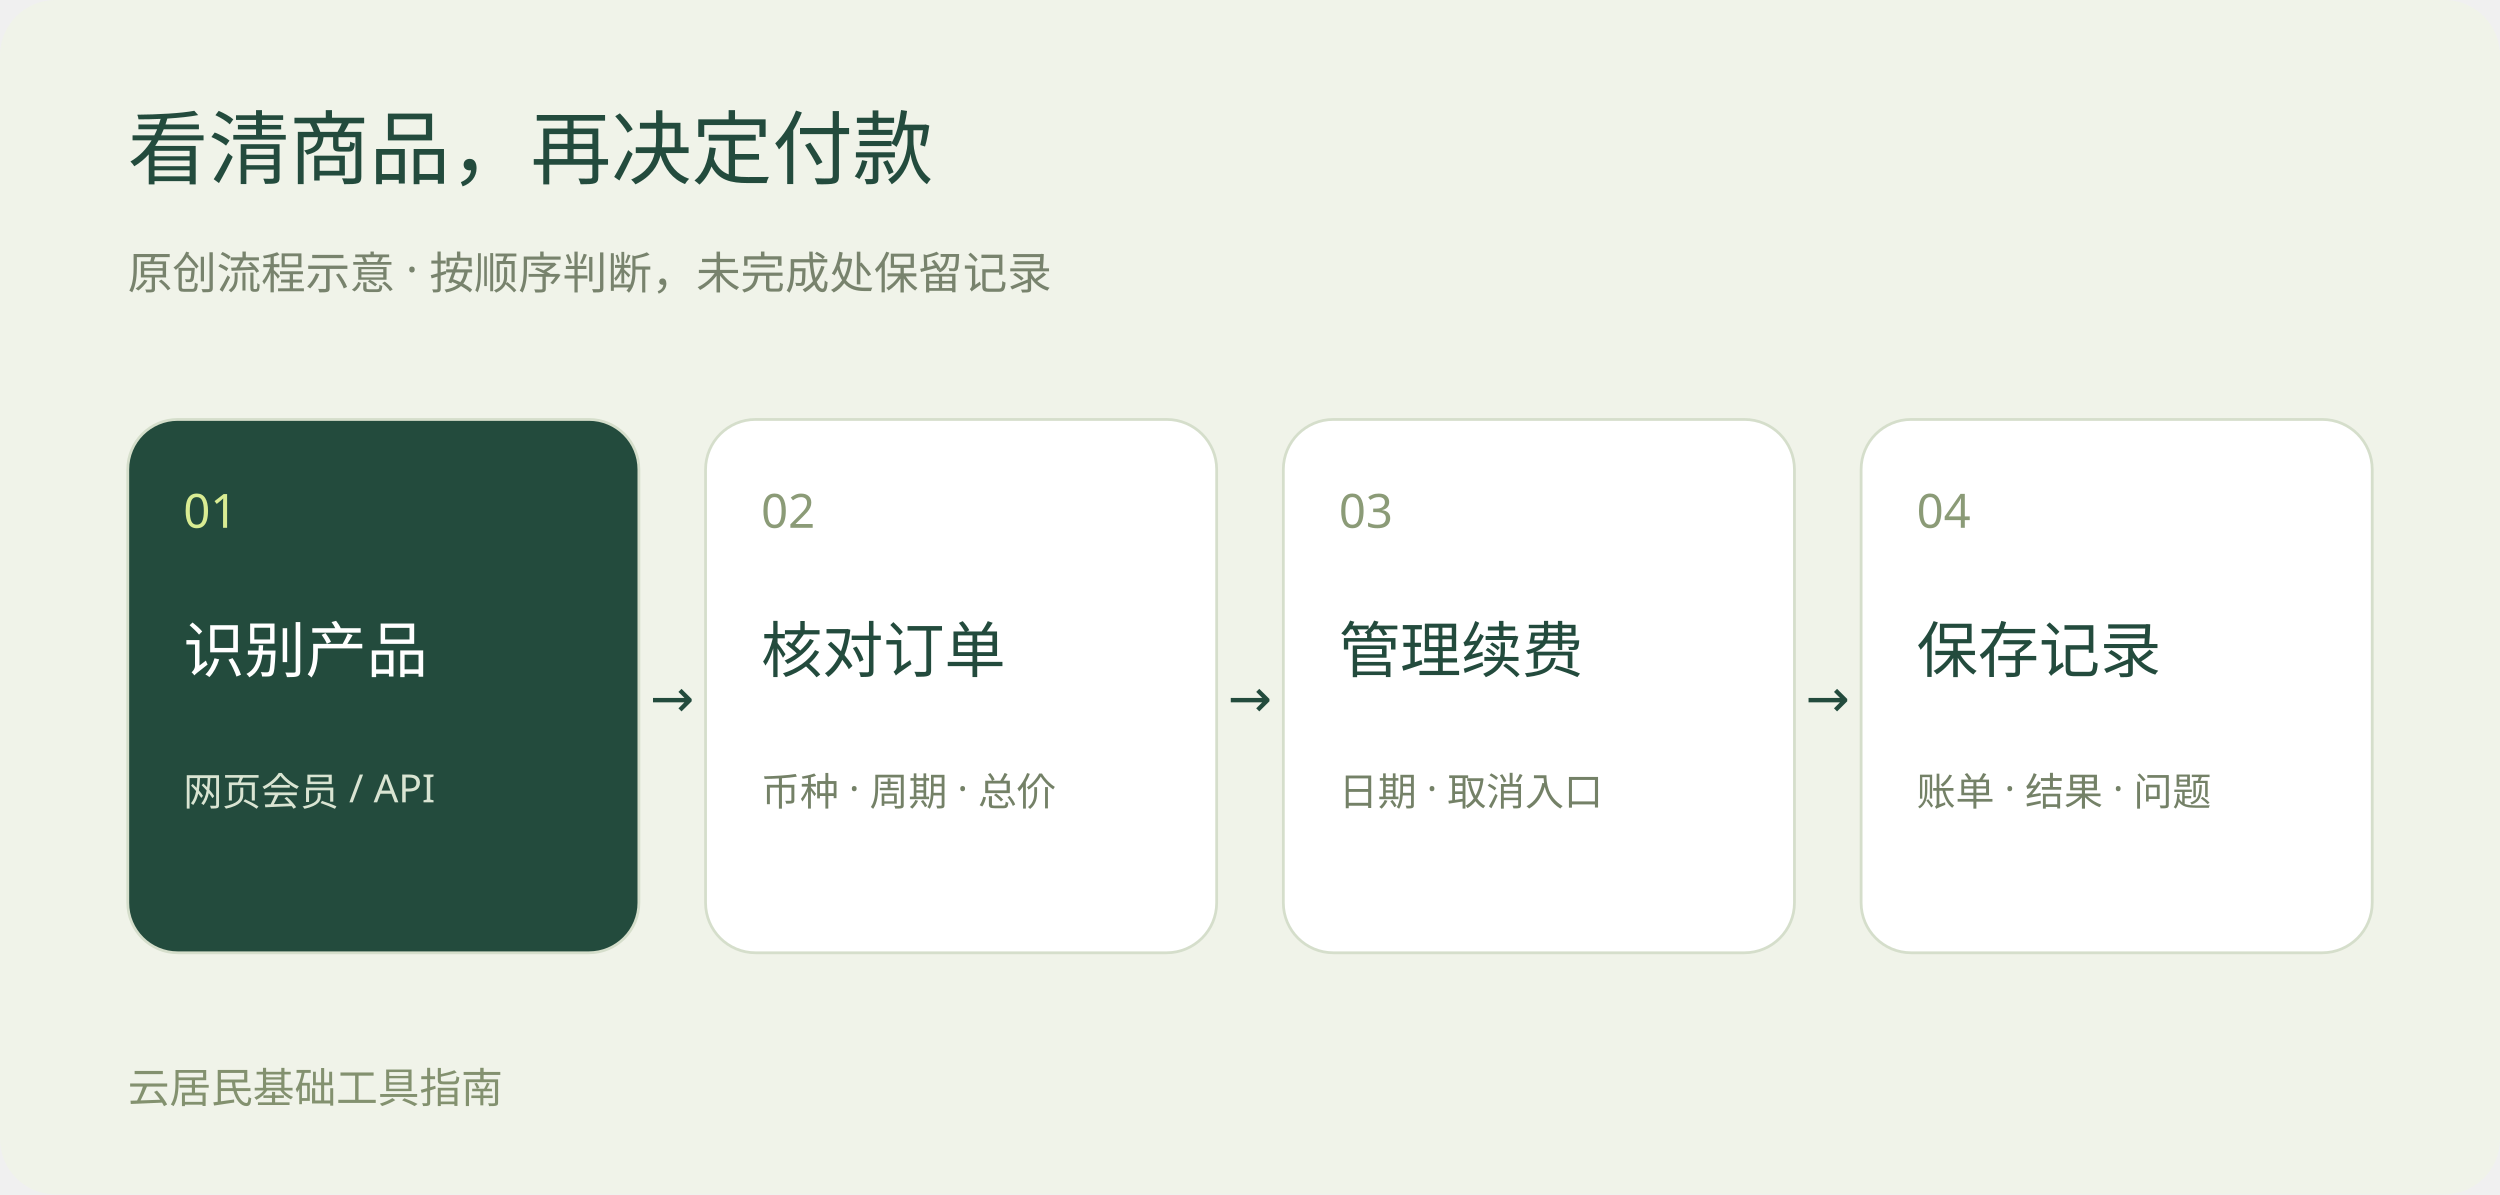
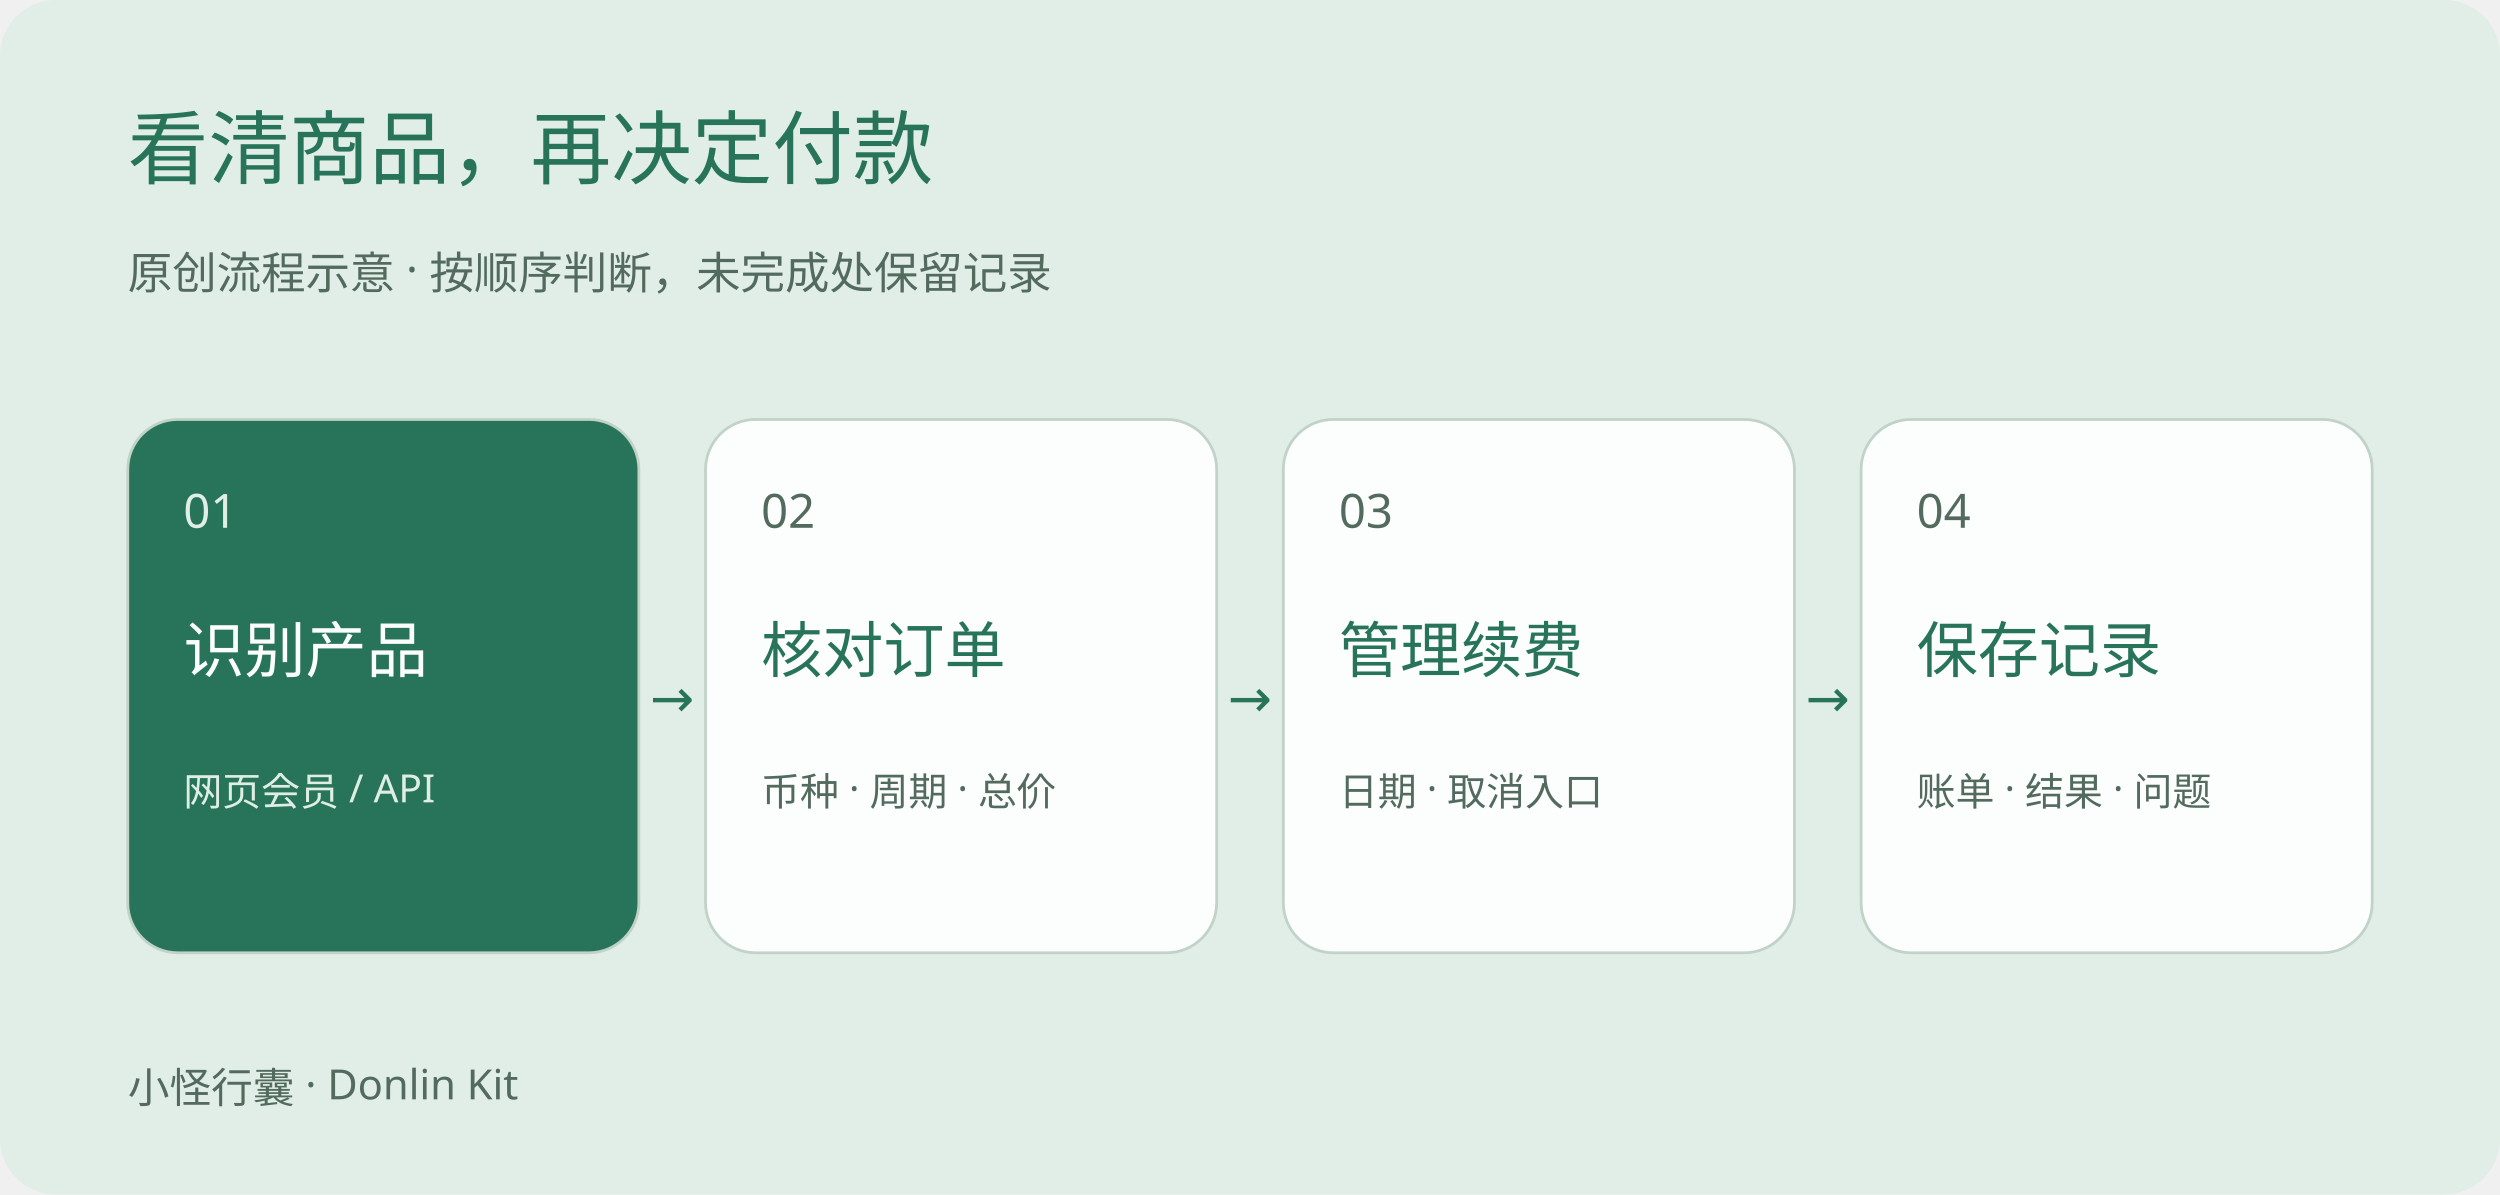
<svg xmlns="http://www.w3.org/2000/svg" viewBox="0 0 900 430" role="img">
-   <rect width="900" height="430" rx="20" fill="#f0f3e9" />
+   <rect width="900" height="430" rx="20" fill="#e0eee7" />
  <g font-family="Microsoft YaHei,PingFang SC,sans-serif">
-     <text x="46" y="64" fill="#234b3d" font-size="29">看清商品，再决定付款</text>
-     <text x="46" y="104" fill="#78836d" font-size="16">原创流程示意 · 按顺序判断，未完成处保留记录</text>
-     <rect x="46" y="151" width="184" height="192" rx="18" fill="#234b3d" stroke="#d5decb" />
-     <text x="66" y="190" fill="#d9ec93" font-size="17">01</text>
-     <text x="66" y="242" fill="#fff" font-size="22">识别产品</text>
-     <text x="66" y="290" fill="#d9e4d2" font-size="14">网页会员 / API</text>
-     <text x="234" y="258" fill="#234b3d" font-size="19">→</text>
-     <rect x="254" y="151" width="184" height="192" rx="18" fill="#fff" stroke="#d5decb" />
-     <text x="274" y="190" fill="#8b9b77" font-size="17">02</text>
-     <text x="274" y="242" fill="#234b3d" font-size="22">核对订单</text>
-     <text x="274" y="290" fill="#748167" font-size="14">币种 · 周期 · 总价</text>
-     <text x="442" y="258" fill="#234b3d" font-size="19">→</text>
-     <rect x="462" y="151" width="184" height="192" rx="18" fill="#fff" stroke="#d5decb" />
-     <text x="482" y="190" fill="#8b9b77" font-size="17">03</text>
-     <text x="482" y="242" fill="#234b3d" font-size="22">管理续费</text>
-     <text x="482" y="290" fill="#748167" font-size="14">日期 · 取消入口</text>
-     <text x="650" y="258" fill="#234b3d" font-size="19">→</text>
-     <rect x="670" y="151" width="184" height="192" rx="18" fill="#fff" stroke="#d5decb" />
-     <text x="690" y="190" fill="#8b9b77" font-size="17">04</text>
-     <text x="690" y="242" fill="#234b3d" font-size="22">保存记录</text>
-     <text x="690" y="290" fill="#748167" font-size="14">账单 · 结果 · 问题</text>
-     <text x="46" y="397" fill="#83916f" font-size="15">云居民基础工具指南</text>
+     <text x="46" y="64" fill="#28745a" font-size="29">看清商品，再决定付款</text>
+     <text x="46" y="104" fill="#536b5e" font-size="16">原创流程示意 · 按顺序判断，未完成处保留记录</text>
+     <rect x="46" y="151" width="184" height="192" rx="18" fill="#28745a" stroke="#c1d2c8" />
+     <text x="66" y="190" fill="#e0eee7" font-size="17">01</text>
+     <text x="66" y="242" fill="#fcfefd" font-size="22">识别产品</text>
+     <text x="66" y="290" fill="#deeee5" font-size="14">网页会员 / API</text>
+     <text x="234" y="258" fill="#28745a" font-size="19">→</text>
+     <rect x="254" y="151" width="184" height="192" rx="18" fill="#fcfefd" stroke="#c1d2c8" />
+     <text x="274" y="190" fill="#536b5e" font-size="17">02</text>
+     <text x="274" y="242" fill="#28745a" font-size="22">核对订单</text>
+     <text x="274" y="290" fill="#536b5e" font-size="14">币种 · 周期 · 总价</text>
+     <text x="442" y="258" fill="#28745a" font-size="19">→</text>
+     <rect x="462" y="151" width="184" height="192" rx="18" fill="#fcfefd" stroke="#c1d2c8" />
+     <text x="482" y="190" fill="#536b5e" font-size="17">03</text>
+     <text x="482" y="242" fill="#28745a" font-size="22">管理续费</text>
+     <text x="482" y="290" fill="#536b5e" font-size="14">日期 · 取消入口</text>
+     <text x="650" y="258" fill="#28745a" font-size="19">→</text>
+     <rect x="670" y="151" width="184" height="192" rx="18" fill="#fcfefd" stroke="#c1d2c8" />
+     <text x="690" y="190" fill="#536b5e" font-size="17">04</text>
+     <text x="690" y="242" fill="#28745a" font-size="22">保存记录</text>
+     <text x="690" y="290" fill="#536b5e" font-size="14">账单 · 结果 · 问题</text>
+     <text x="46" y="397" fill="#536b5e" font-size="15">小怪行囊 · Donlin Kit</text>
  </g>
</svg>
